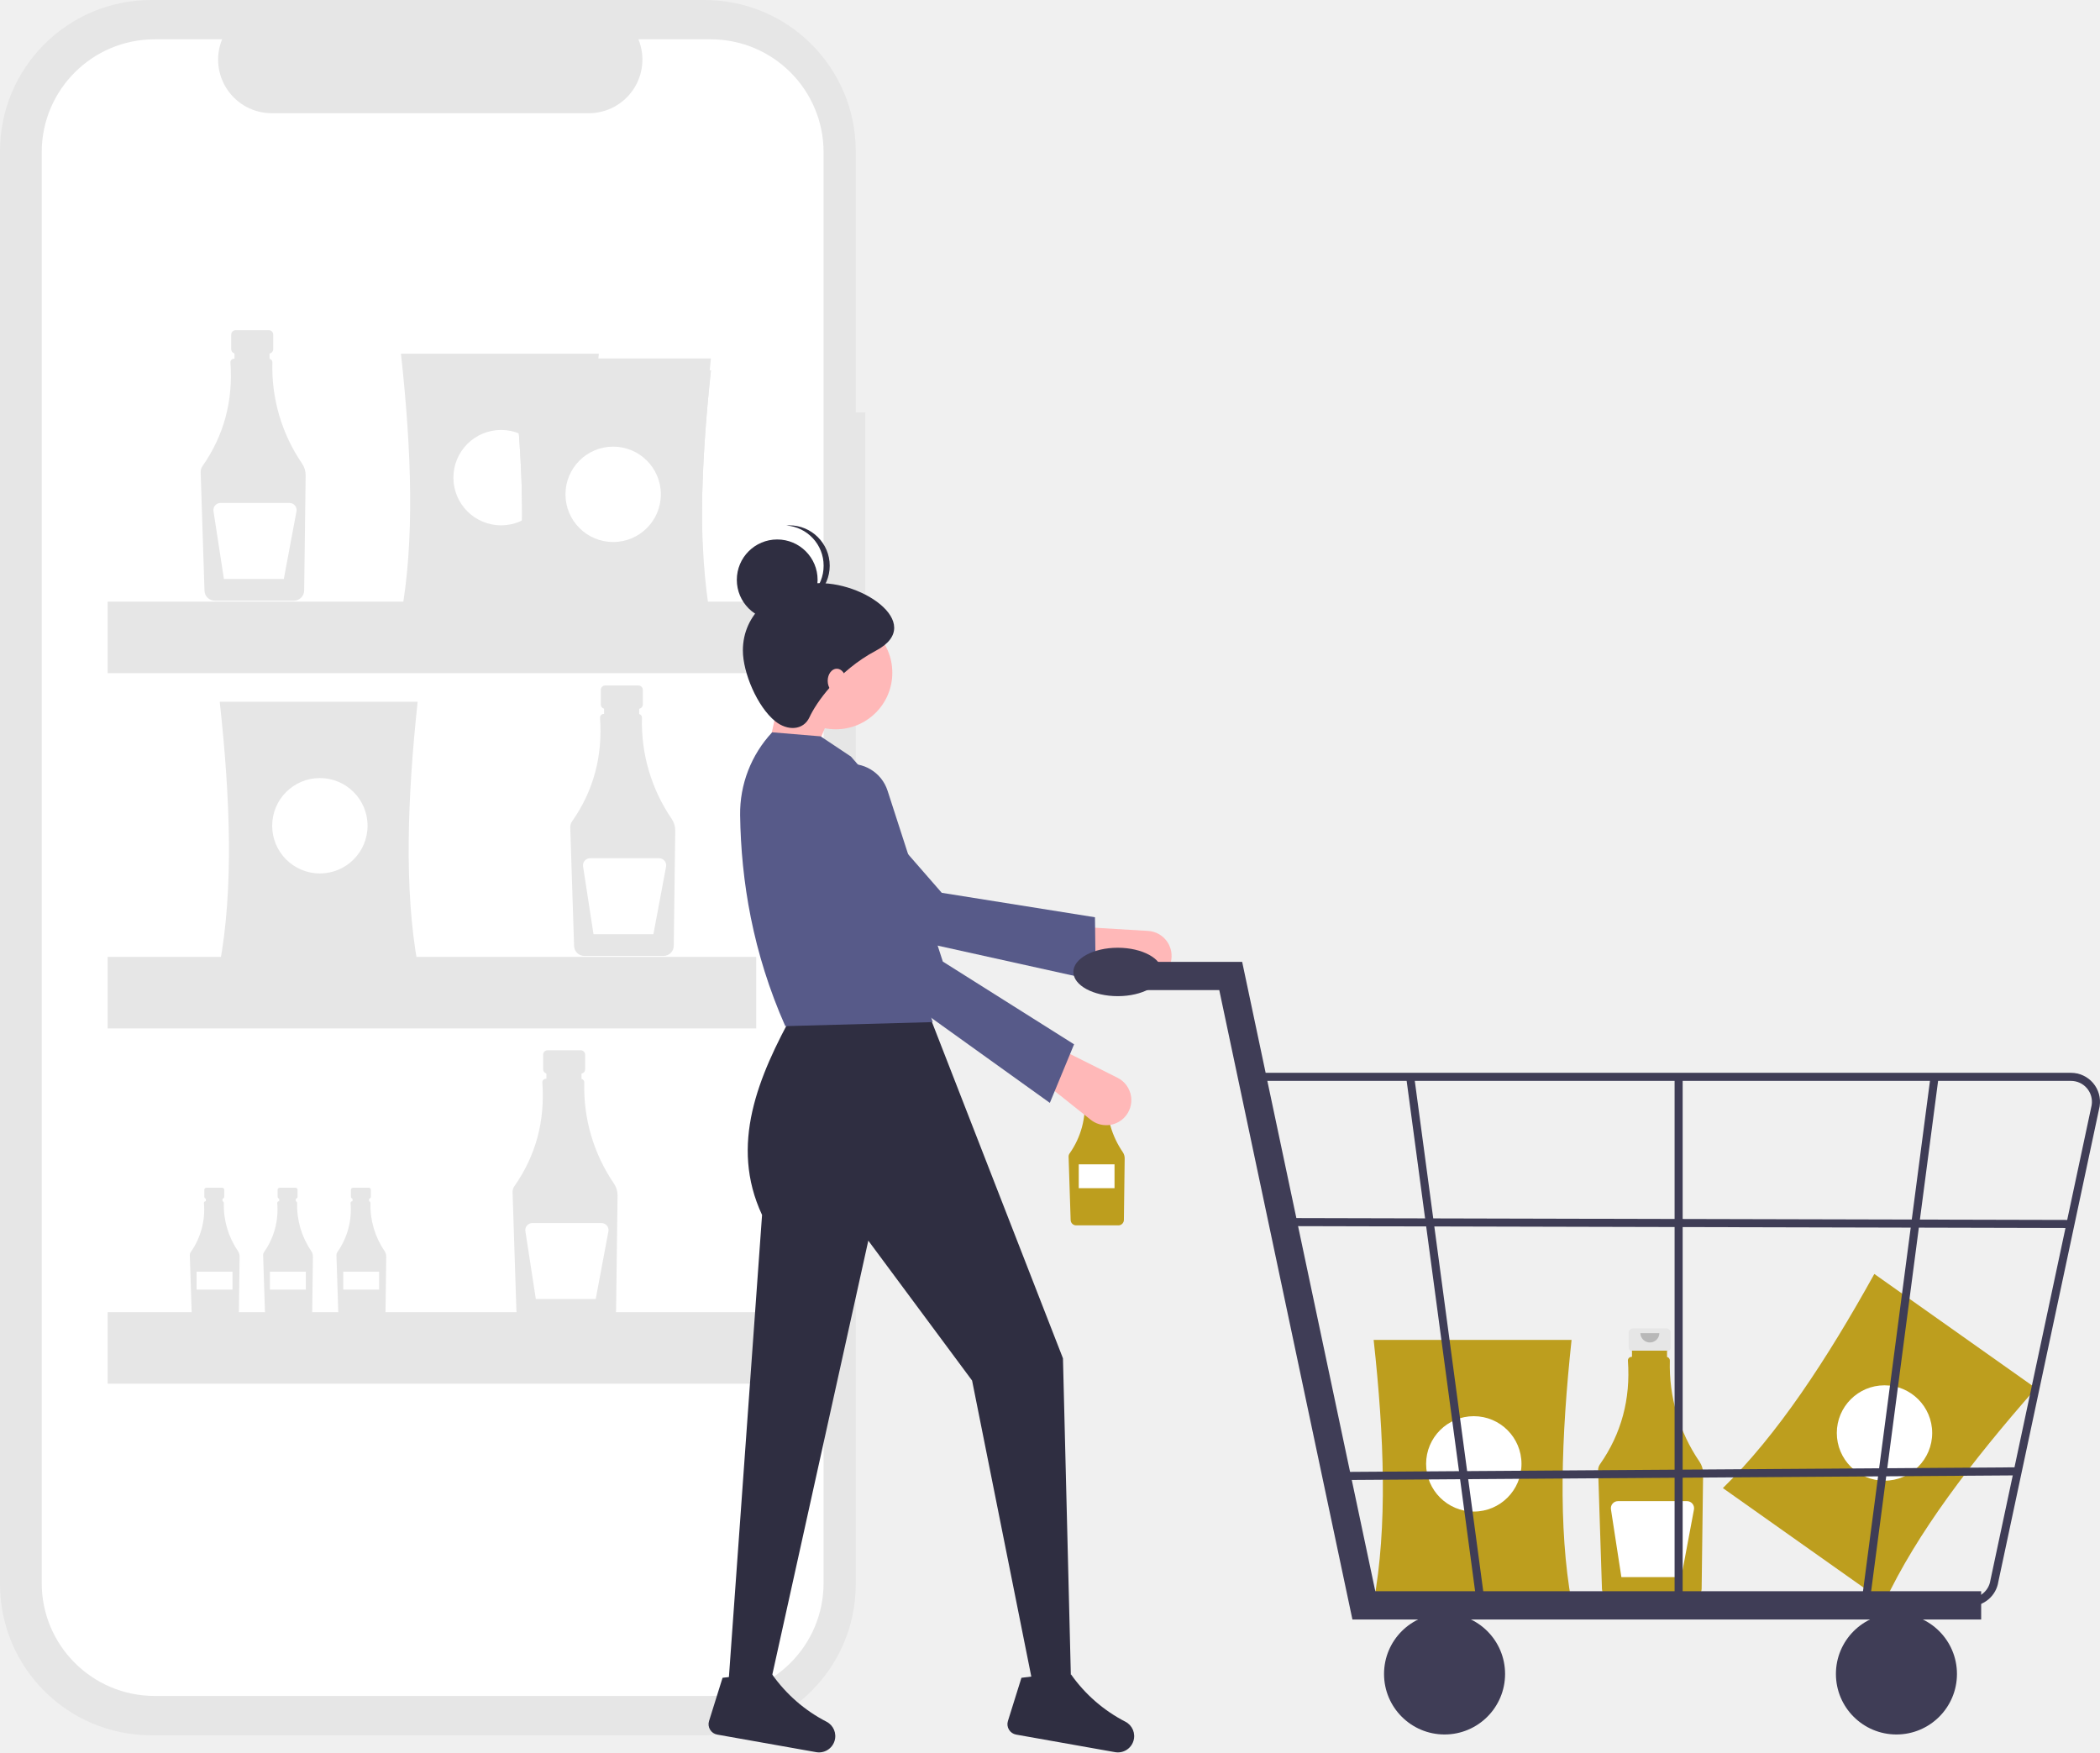
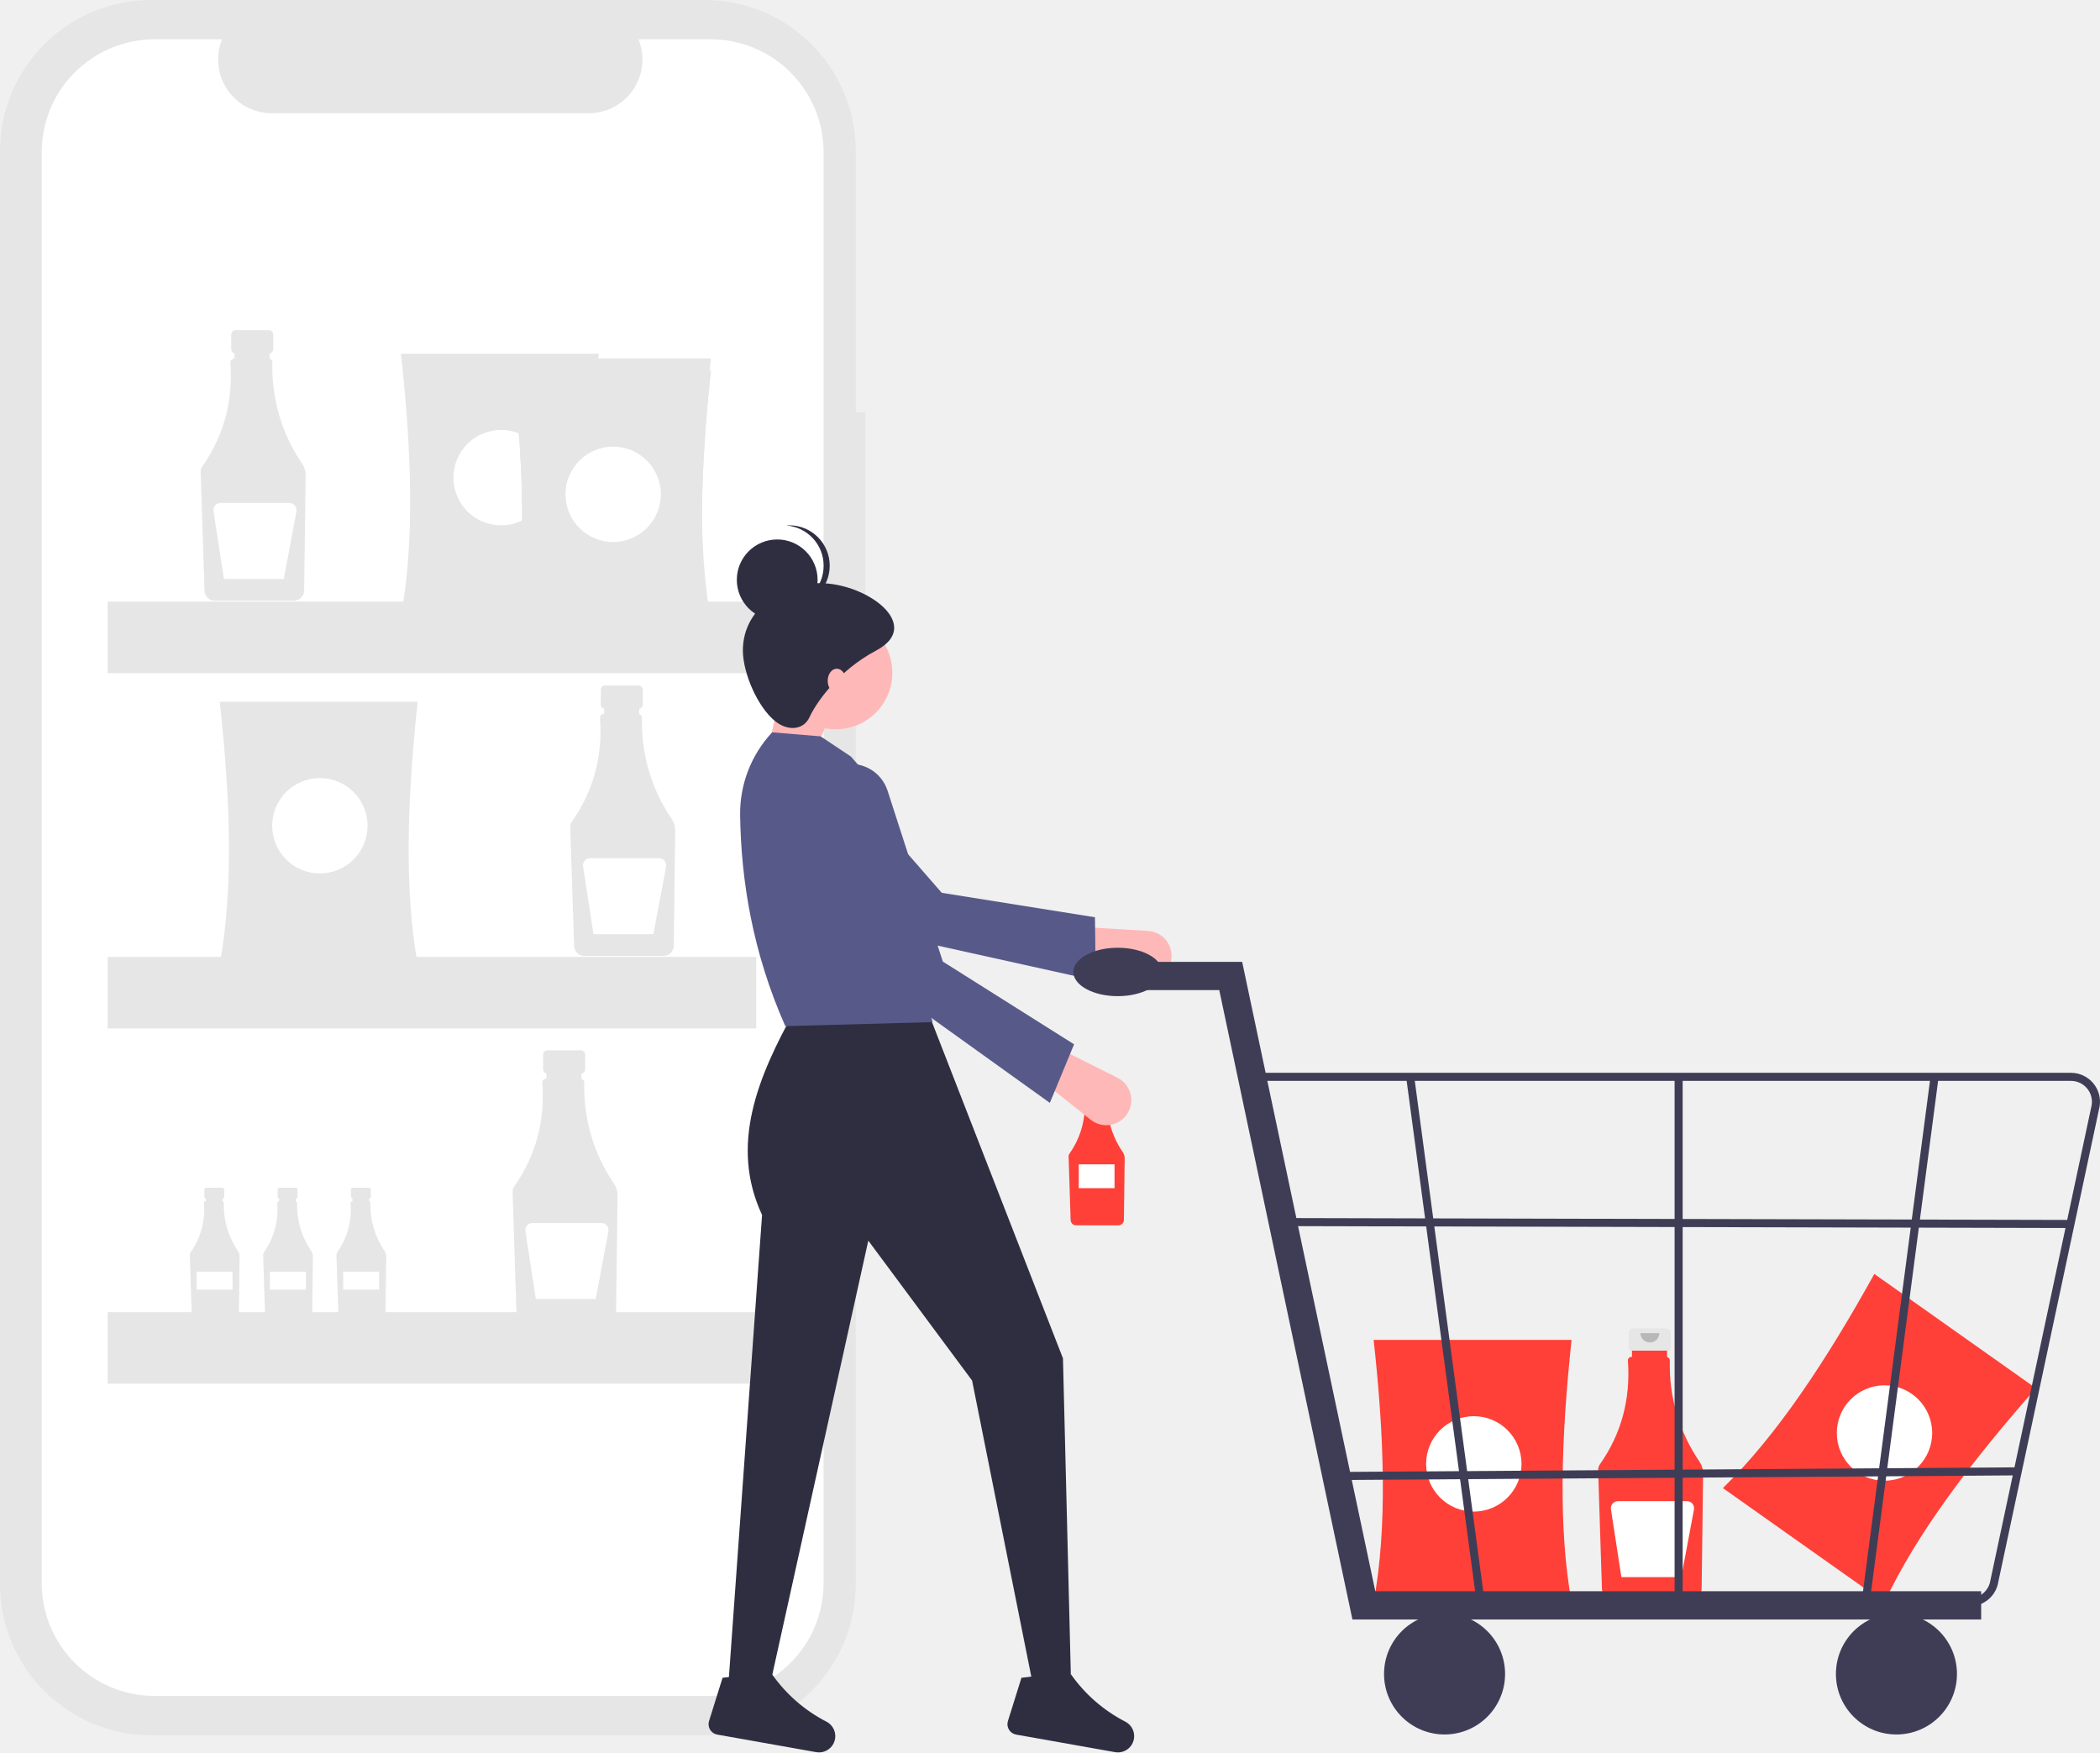
<svg xmlns="http://www.w3.org/2000/svg" data-name="Layer 1" width="888" height="741.048" viewBox="0 0 888 741.048">
  <path d="M521.896,253.856H517.864v-110.453a63.927,63.927,0,0,0-63.927-63.927H219.927A63.927,63.927,0,0,0,156,143.403V749.357A63.927,63.927,0,0,0,219.927,813.284H453.937a63.927,63.927,0,0,0,63.927-63.927V332.478h4.032Z" transform="translate(-156 -79.47583)" fill="#e6e6e6" />
  <path d="M456.516,96.107h-30.546a22.681,22.681,0,0,1-21,31.247H270.91a22.681,22.681,0,0,1-21-31.247h-28.53a47.74,47.74,0,0,0-47.74,47.74V748.912a47.74,47.74,0,0,0,47.74,47.74H456.516a47.74,47.74,0,0,0,47.74-47.74V143.848A47.74,47.74,0,0,0,456.516,96.107Z" transform="translate(-156 -79.47583)" fill="#fff" />
  <path d="M269.672,219.111H255.633a1.861,1.861,0,0,0-1.861,1.861v6.162a1.861,1.861,0,0,0,1.861,1.861h2.327v9.233h9.386v-9.233h2.327a1.861,1.861,0,0,0,1.861-1.861v-6.162A1.861,1.861,0,0,0,269.672,219.111Z" transform="translate(-156 -79.47583)" fill="#e6e6e6" />
  <path d="M283.734,275.507a72.178,72.178,0,0,1-12.557-42.794,1.522,1.522,0,0,0-1.188-1.519v-2.663H255.162v2.626h-.204a1.521,1.521,0,0,0-1.519,1.523q0.0.055.004.111,1.752,24.425-11.833,43.808a4.193,4.193,0,0,0-.759,2.541l1.621,50.151a4.341,4.341,0,0,0,4.304,4.19h33.537a4.343,4.343,0,0,0,4.307-4.264l.625-48.693A8.788,8.788,0,0,0,283.734,275.507Z" transform="translate(-156 -79.47583)" fill="#e6e6e6" />
  <path d="M278.425,292.166H249.234a2.997,2.997,0,0,0-2.962,3.453l4.411,28.673h25.33l5.358-28.577a2.997,2.997,0,0,0-2.946-3.549Z" transform="translate(-156 -79.47583)" fill="#fff" />
  <path d="M425.957,369.345H411.917a1.861,1.861,0,0,0-1.861,1.861v6.162a1.861,1.861,0,0,0,1.861,1.861h2.327v9.233h9.386V379.23h2.327a1.861,1.861,0,0,0,1.861-1.861v-6.162A1.861,1.861,0,0,0,425.957,369.345Z" transform="translate(-156 -79.47583)" fill="#e6e6e6" />
  <path d="M440.019,425.742a72.178,72.178,0,0,1-12.557-42.794,1.522,1.522,0,0,0-1.188-1.519V378.767H411.446v2.626h-.204a1.521,1.521,0,0,0-1.519,1.523q0.0.055.004.111,1.752,24.425-11.833,43.808a4.193,4.193,0,0,0-.759,2.541l1.621,50.151a4.341,4.341,0,0,0,4.304,4.19h33.537a4.343,4.343,0,0,0,4.307-4.264l.625-48.693A8.788,8.788,0,0,0,440.019,425.742Z" transform="translate(-156 -79.47583)" fill="#e6e6e6" />
  <path d="M434.71,442.401H405.518a2.997,2.997,0,0,0-2.962,3.453l4.411,28.673h25.33l5.358-28.577a2.997,2.997,0,0,0-2.946-3.549Z" transform="translate(-156 -79.47583)" fill="#fff" />
  <path d="M249.935,581.733h-6.659a.883.883,0,0,0-.883.883v2.923a.883.883,0,0,0,.883.883h1.104v4.38h4.452v-4.38H249.935a.883.883,0,0,0,.883-.883v-2.923A.883.883,0,0,0,249.935,581.733Z" transform="translate(-156 -79.47583)" fill="#e6e6e6" />
  <path d="M256.605,608.484a34.237,34.237,0,0,1-5.956-20.299.722.722,0,0,0-.564-.721v-1.263H243.052v1.245h-.097a.722.722,0,0,0-.721.723q0,.026.002.053a31.246,31.246,0,0,1-5.613,20.78,1.989,1.989,0,0,0-.36,1.205l.769,23.789a2.059,2.059,0,0,0,2.042,1.988h15.908a2.06,2.06,0,0,0,2.043-2.023l.296-23.097A4.168,4.168,0,0,0,256.605,608.484Z" transform="translate(-156 -79.47583)" fill="#e6e6e6" />
  <rect x="83.137" y="537.753" width="15.179" height="7.59" fill="#fff" />
  <path d="M280.935,581.733h-6.659a.883.883,0,0,0-.883.883v2.923a.883.883,0,0,0,.883.883h1.104v4.38h4.452v-4.38H280.935a.883.883,0,0,0,.883-.883v-2.923A.883.883,0,0,0,280.935,581.733Z" transform="translate(-156 -79.47583)" fill="#e6e6e6" />
  <path d="M287.605,608.484a34.237,34.237,0,0,1-5.956-20.299.722.722,0,0,0-.564-.721v-1.263H274.052v1.245h-.097a.722.722,0,0,0-.721.723q0,.026.002.053a31.246,31.246,0,0,1-5.613,20.78,1.989,1.989,0,0,0-.36,1.205l.769,23.789a2.059,2.059,0,0,0,2.042,1.988h15.908a2.06,2.06,0,0,0,2.043-2.023l.296-23.097A4.168,4.168,0,0,0,287.605,608.484Z" transform="translate(-156 -79.47583)" fill="#e6e6e6" />
  <rect x="114.137" y="537.753" width="15.179" height="7.59" fill="#fff" />
  <path d="M311.935,581.733h-6.659a.883.883,0,0,0-.883.883v2.923a.883.883,0,0,0,.883.883h1.104v4.38h4.452v-4.38H311.935a.883.883,0,0,0,.883-.883v-2.923A.883.883,0,0,0,311.935,581.733Z" transform="translate(-156 -79.47583)" fill="#e6e6e6" />
  <path d="M318.605,608.484a34.237,34.237,0,0,1-5.956-20.299.722.722,0,0,0-.564-.721v-1.263H305.052v1.245h-.097a.722.722,0,0,0-.721.723q0,.026.002.053a31.246,31.246,0,0,1-5.613,20.78,1.989,1.989,0,0,0-.36,1.205l.769,23.789a2.059,2.059,0,0,0,2.042,1.988h15.908a2.06,2.06,0,0,0,2.043-2.023l.296-23.097A4.168,4.168,0,0,0,318.605,608.484Z" transform="translate(-156 -79.47583)" fill="#e6e6e6" />
  <rect x="145.137" y="537.753" width="15.179" height="7.59" fill="#fff" />
  <path d="M401.567,523.613H387.528a1.861,1.861,0,0,0-1.861,1.861v6.162a1.861,1.861,0,0,0,1.861,1.861h2.327v9.233h9.386v-9.233h2.327a1.861,1.861,0,0,0,1.861-1.861v-6.162A1.861,1.861,0,0,0,401.567,523.613Z" transform="translate(-156 -79.47583)" fill="#e6e6e6" />
  <path d="M415.629,580.01a72.178,72.178,0,0,1-12.557-42.794,1.522,1.522,0,0,0-1.188-1.519v-2.663H387.057v2.626h-.204a1.521,1.521,0,0,0-1.519,1.523q0.0.055.004.111,1.752,24.425-11.833,43.808a4.193,4.193,0,0,0-.759,2.541l1.621,50.151a4.341,4.341,0,0,0,4.304,4.19h33.537a4.343,4.343,0,0,0,4.307-4.264l.625-48.693A8.788,8.788,0,0,0,415.629,580.01Z" transform="translate(-156 -79.47583)" fill="#e6e6e6" />
  <path d="M410.32,596.668H381.129a2.997,2.997,0,0,0-2.962,3.453l4.411,28.673h25.33l5.358-28.577a2.997,2.997,0,0,0-2.946-3.549Z" transform="translate(-156 -79.47583)" fill="#fff" />
  <path d="M409.232,339.938H325.544c5.851-31.633,4.505-69.832,0-110.911h83.688C404.847,270.107,403.536,308.305,409.232,339.938Z" transform="translate(-156 -79.47583)" fill="#e6e6e6" />
  <circle cx="211.892" cy="201.982" r="20.166" fill="#fff" />
  <path d="M332.602,487.148H248.914c5.851-31.633,4.505-69.832,0-110.911H332.602C328.217,417.316,326.907,455.515,332.602,487.148Z" transform="translate(-156 -79.47583)" fill="#e6e6e6" />
  <circle cx="135.262" cy="349.192" r="20.166" fill="#fff" />
  <path d="M456.621,346.996H372.933c5.851-31.633,4.505-69.832,0-110.911h83.688C452.236,277.165,450.926,315.363,456.621,346.996Z" transform="translate(-156 -79.47583)" fill="#e6e6e6" />
  <circle cx="259.281" cy="209.04" r="20.166" fill="#fff" />
  <path d="M456.621,341.955H372.933c5.851-31.633,4.505-69.832,0-110.911h83.688C452.236,272.123,450.926,310.322,456.621,341.955Z" transform="translate(-156 -79.47583)" fill="#e6e6e6" />
  <circle cx="259.281" cy="203.998" r="20.166" fill="#fff" />
  <path d="M456.621,346.996H372.933c5.851-31.633,4.505-69.832,0-110.911h83.688C452.236,277.165,450.926,315.363,456.621,346.996Z" transform="translate(-156 -79.47583)" fill="#e6e6e6" />
  <circle cx="259.281" cy="209.04" r="20.166" fill="#fff" />
  <rect x="45.525" y="254.413" width="274.254" height="30.249" fill="#e6e6e6" />
  <rect x="45.525" y="404.647" width="274.254" height="30.249" fill="#e6e6e6" />
  <rect x="45.525" y="554.882" width="274.254" height="30.249" fill="#e6e6e6" />
-   <path d="M952.855,757.075l-68.325-48.326c23.044-22.448,44.002-54.411,64.046-90.551l68.325,48.326C989.599,697.53,966.471,727.96,952.855,757.075Z" transform="translate(-156 -79.47583)" fill="#bd9e1e" />
+   <path d="M952.855,757.075l-68.325-48.326c23.044-22.448,44.002-54.411,64.046-90.551l68.325,48.326C989.599,697.53,966.471,727.96,952.855,757.075Z" transform="translate(-156 -79.47583)" fill="#fe4038" />
  <circle cx="796.873" cy="605.982" r="20.166" fill="#fff" />
  <path d="M623.262,536.554h-7.5a.994.994,0,0,0-.994.994v3.292a.994.994,0,0,0,.994.994h1.243v4.932h5.014v-4.932h1.243a.994.994,0,0,0,.994-.994v-3.292A.994.994,0,0,0,623.262,536.554Z" transform="translate(-156 -79.47583)" fill="#e6e6e6" />
-   <path d="M630.774,566.682a38.558,38.558,0,0,1-6.708-22.861.813.813,0,0,0-.635-.812v-1.422h-7.921v1.403h-.109a.813.813,0,0,0-.812.814q0,.03.002.059a35.189,35.189,0,0,1-6.322,23.403,2.24,2.24,0,0,0-.405,1.357l.866,26.792a2.319,2.319,0,0,0,2.299,2.238h17.916a2.32,2.32,0,0,0,2.301-2.278l.334-26.012A4.695,4.695,0,0,0,630.774,566.682Z" transform="translate(-156 -79.47583)" fill="#bd9e1e" />
+   <path d="M630.774,566.682a38.558,38.558,0,0,1-6.708-22.861.813.813,0,0,0-.635-.812v-1.422h-7.921v1.403h-.109a.813.813,0,0,0-.812.814q0,.03.002.059a35.189,35.189,0,0,1-6.322,23.403,2.24,2.24,0,0,0-.405,1.357l.866,26.792a2.319,2.319,0,0,0,2.299,2.238h17.916a2.32,2.32,0,0,0,2.301-2.278l.334-26.012A4.695,4.695,0,0,0,630.774,566.682Z" transform="translate(-156 -79.47583)" fill="#fe4038" />
  <path d="M621.699,537.627a2.145,2.145,0,0,1-4.291,0" transform="translate(-156 -79.47583)" opacity="0.2" style="isolation:isolate" />
  <rect x="456.161" y="492.368" width="15.124" height="10.083" fill="#fff" />
  <path d="M860.602,641.218H846.563a1.861,1.861,0,0,0-1.861,1.861v6.162a1.861,1.861,0,0,0,1.861,1.861h2.327v9.233h9.386v-9.233h2.327a1.861,1.861,0,0,0,1.861-1.861V643.079A1.861,1.861,0,0,0,860.602,641.218Z" transform="translate(-156 -79.47583)" fill="#e6e6e6" />
-   <path d="M874.664,697.615a72.178,72.178,0,0,1-12.557-42.794,1.522,1.522,0,0,0-1.188-1.519v-2.663H846.092v2.626h-.204a1.521,1.521,0,0,0-1.519,1.523q0.0.055.004.111,1.752,24.425-11.833,43.808a4.193,4.193,0,0,0-.759,2.541l1.621,50.151a4.341,4.341,0,0,0,4.304,4.19h33.537a4.343,4.343,0,0,0,4.307-4.264l.625-48.693A8.788,8.788,0,0,0,874.664,697.615Z" transform="translate(-156 -79.47583)" fill="#bd9e1e" />
+   <path d="M874.664,697.615a72.178,72.178,0,0,1-12.557-42.794,1.522,1.522,0,0,0-1.188-1.519v-2.663H846.092v2.626h-.204a1.521,1.521,0,0,0-1.519,1.523q0.0.055.004.111,1.752,24.425-11.833,43.808a4.193,4.193,0,0,0-.759,2.541l1.621,50.151a4.341,4.341,0,0,0,4.304,4.19h33.537a4.343,4.343,0,0,0,4.307-4.264l.625-48.693A8.788,8.788,0,0,0,874.664,697.615Z" transform="translate(-156 -79.47583)" fill="#fe4038" />
  <path d="M857.676,643.226a4.016,4.016,0,0,1-8.031,0" transform="translate(-156 -79.47583)" opacity="0.2" style="isolation:isolate" />
  <path d="M869.355,714.273H840.164a2.997,2.997,0,0,0-2.962,3.453l4.411,28.673h25.33l5.358-28.577a2.997,2.997,0,0,0-2.946-3.549Z" transform="translate(-156 -79.47583)" fill="#fff" />
-   <path d="M820.546,756.996H736.858c5.851-31.633,4.505-69.832,0-110.911H820.546C816.161,687.164,814.851,725.362,820.546,756.996Z" transform="translate(-156 -79.47583)" fill="#bd9e1e" />
+   <path d="M820.546,756.996H736.858c5.851-31.633,4.505-69.832,0-110.911H820.546C816.161,687.164,814.851,725.362,820.546,756.996Z" transform="translate(-156 -79.47583)" fill="#fe4038" />
  <circle cx="623.206" cy="619.039" r="20.166" fill="#fff" />
  <polygon points="322.243 328.466 341.03 326.758 352.986 297.724 331.637 285.768 322.243 328.466" fill="#ffb8b8" />
  <path d="M650.66,487.65v0a10.593,10.593,0,0,0-9.202-14.517l-29.17-1.739-4.295,14.282,30.029,8.247A10.593,10.593,0,0,0,650.66,487.65Z" transform="translate(-156 -79.47583)" fill="#ffb8b8" />
  <path d="M619.339,494.163l-.321-26.8-64.793-10.339L504.31,399.777a16.338,16.338,0,0,0-21.294-2.912l0,0a16.338,16.338,0,0,0-2.846,24.922l41.18,50.678Z" transform="translate(-156 -79.47583)" fill="#575a89" />
  <path d="M463.726,795.643h17.079L523.168,604.109l43.887,59.169,25.619,128.095h16.225l-3.416-137.488-57.216-146.882H491.906c-15.402,27.874-27.485,56.608-13.663,86.251Z" transform="translate(-156 -79.47583)" fill="#2f2e41" />
  <path d="M582.204,807.276a4.457,4.457,0,0,0,3.476,5.718l41.793,7.417a6.876,6.876,0,0,0,7.801-4.713h0a6.834,6.834,0,0,0-3.342-8.126,63.902,63.902,0,0,1-23.048-20.038c-4.593,4.277-9.727,3.875-15.179.723l-5.782.723Z" transform="translate(-156 -79.47583)" fill="#2f2e41" />
  <path d="M455.818,807.276a4.457,4.457,0,0,0,3.476,5.718l41.793,7.417a6.876,6.876,0,0,0,7.801-4.713h0a6.834,6.834,0,0,0-3.342-8.126,63.902,63.902,0,0,1-23.048-20.038c-4.593,4.277-9.727,3.875-15.179.723l-5.782.723Z" transform="translate(-156 -79.47583)" fill="#2f2e41" />
  <circle cx="353.413" cy="284.487" r="23.911" fill="#ffb8b8" />
  <path d="M488.064,513.407,550.403,511.699l-18.308-57.62c11.377-18.239-.073-36.46-16.278-54.677l-12.809-8.54-20.495-1.708h0a50.314,50.314,0,0,0-13.549,35.05C469.369,452.032,474.297,482.324,488.064,513.407Z" transform="translate(-156 -79.47583)" fill="#575a89" />
  <path d="M631.291,552.192h0a10.593,10.593,0,0,0-2.749-16.966L602.409,522.151l-9.567,11.441,24.363,19.395A10.593,10.593,0,0,0,631.291,552.192Z" transform="translate(-156 -79.47583)" fill="#ffb8b8" />
  <path d="M599.933,545.858l10.248-24.765-55.502-34.994-23.37-72.268a16.338,16.338,0,0,0-18.432-11.054h0a16.338,16.338,0,0,0-12.421,21.793l17.923,62.791Z" transform="translate(-156 -79.47583)" fill="#575a89" />
  <path d="M470.13,354.569c0,9.304,6.042,23.712,13.663,29.889,5.128,4.156,11.905,3.981,14.517-1.708,2.68-5.836,11.919-19.552,28.181-28.181,21.678-11.503-7.688-31.182-28.181-28.181C482.911,328.643,470.13,339.005,470.13,354.569Z" transform="translate(-156 -79.47583)" fill="#2f2e41" />
  <circle cx="328.648" cy="245.205" r="17.079" fill="#2f2e41" />
  <path d="M504.289,318.703a17.069,17.069,0,0,0-15.798-17.015c.424-.032.849-.065,1.281-.065a17.079,17.079,0,0,1,0,34.159c-.432,0-.857-.033-1.281-.065A17.069,17.069,0,0,0,504.289,318.703Z" transform="translate(-156 -79.47583)" fill="#2f2e41" />
  <ellipse cx="353.84" cy="287.903" rx="3.843" ry="5.124" fill="#ffb8b8" />
  <polygon points="837.751 684.845 571.879 684.845 515.578 418.694 467.529 418.694 467.529 406.752 525.258 406.752 581.559 672.902 837.751 672.902 837.751 684.845" fill="#3f3d56" />
  <circle cx="610.841" cy="707.877" r="25.591" fill="#3f3d56" />
  <circle cx="801.923" cy="707.877" r="25.591" fill="#3f3d56" />
  <path d="M988.903,758.697H730.225L684.584,533.145h347.151a12.265,12.265,0,0,1,12.116,14.167l-42.833,201.025A12.204,12.204,0,0,1,988.903,758.697Zm-255.869-3.412H988.903a8.806,8.806,0,0,0,8.742-7.477l42.833-201.025a8.85,8.85,0,0,0-8.744-10.225H688.726Z" transform="translate(-156 -79.47583)" fill="#3f3d56" />
  <polygon points="624.513 678.499 594.623 455.653 597.989 455.097 627.879 677.943 624.513 678.499" fill="#3f3d56" />
  <polygon points="790.712 676.788 787.343 676.242 816.36 455.102 819.729 455.648 790.712 676.788" fill="#3f3d56" />
  <rect x="708.115" y="455.375" width="3.412" height="222.846" fill="#3f3d56" />
  <rect x="865.451" y="431.522" width="3.412" height="330.296" transform="translate(112.3889 1382.904) rotate(-89.86127)" fill="#3f3d56" />
  <rect x="718.838" y="700.962" width="290.178" height="3.412" transform="translate(-160.7831 -73.5538) rotate(-0.39166)" fill="#3f3d56" />
  <ellipse cx="472.648" cy="411.017" rx="18.767" ry="10.237" fill="#3f3d56" />
</svg>
